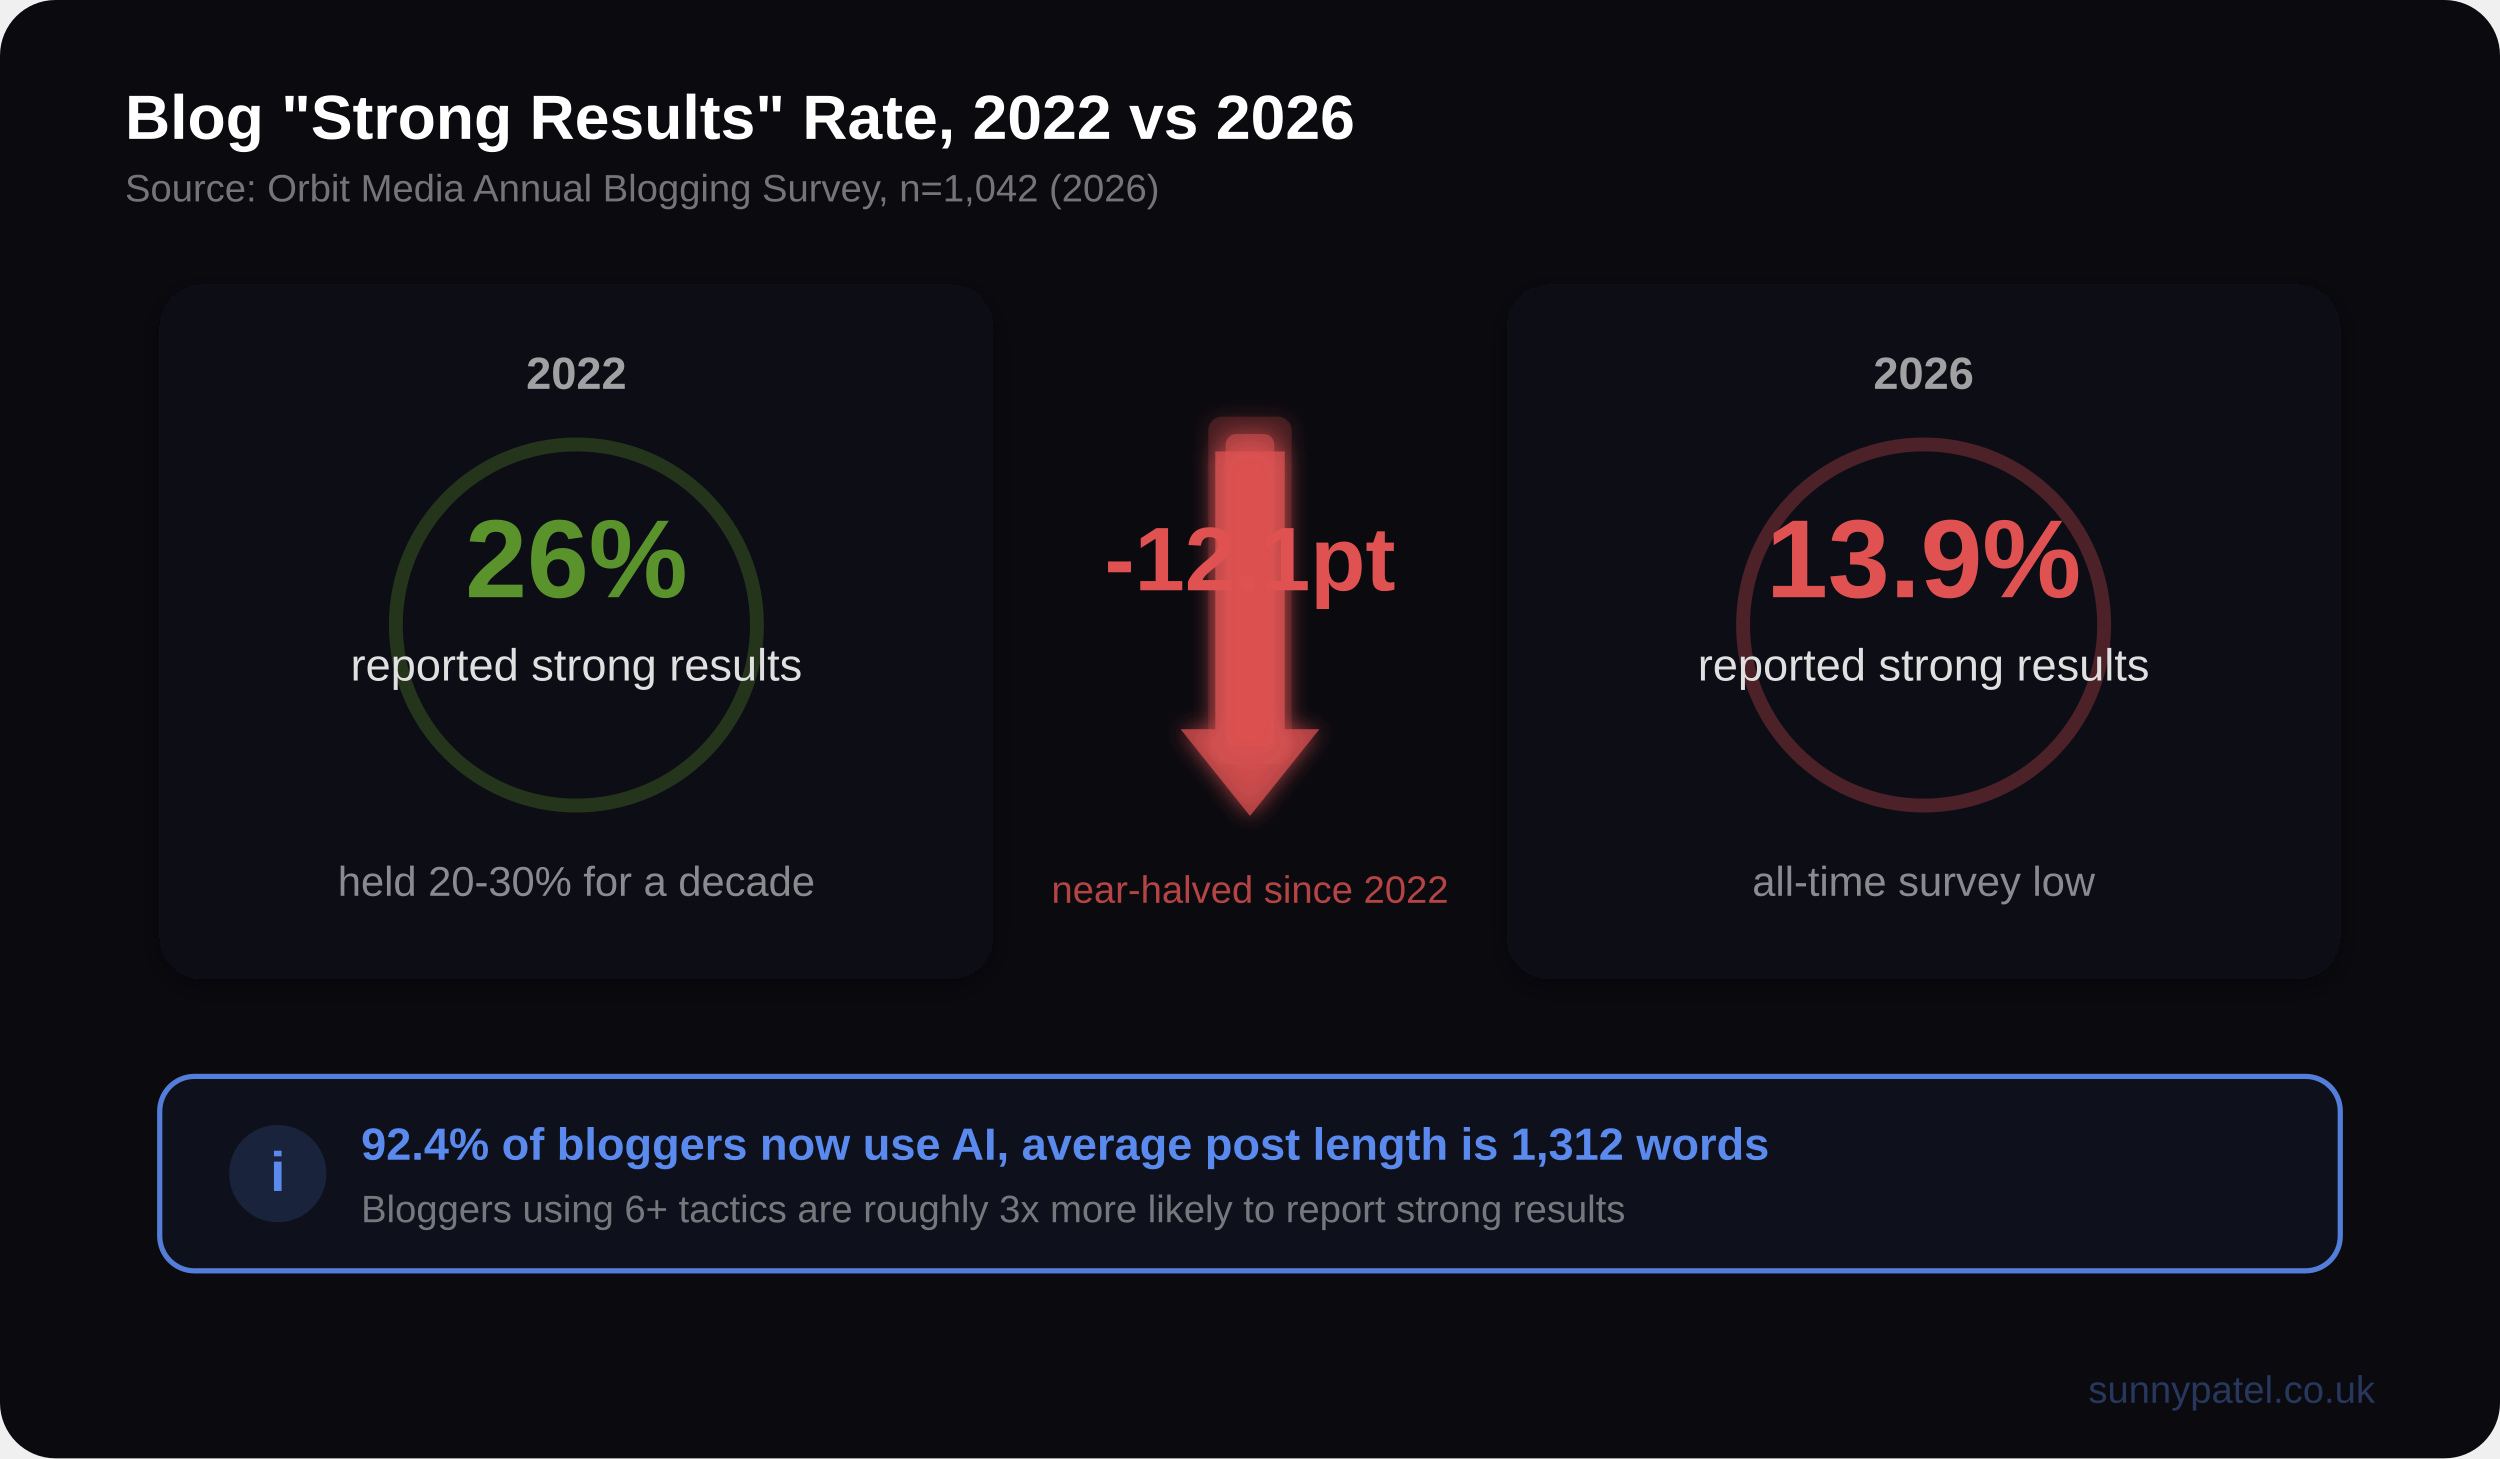
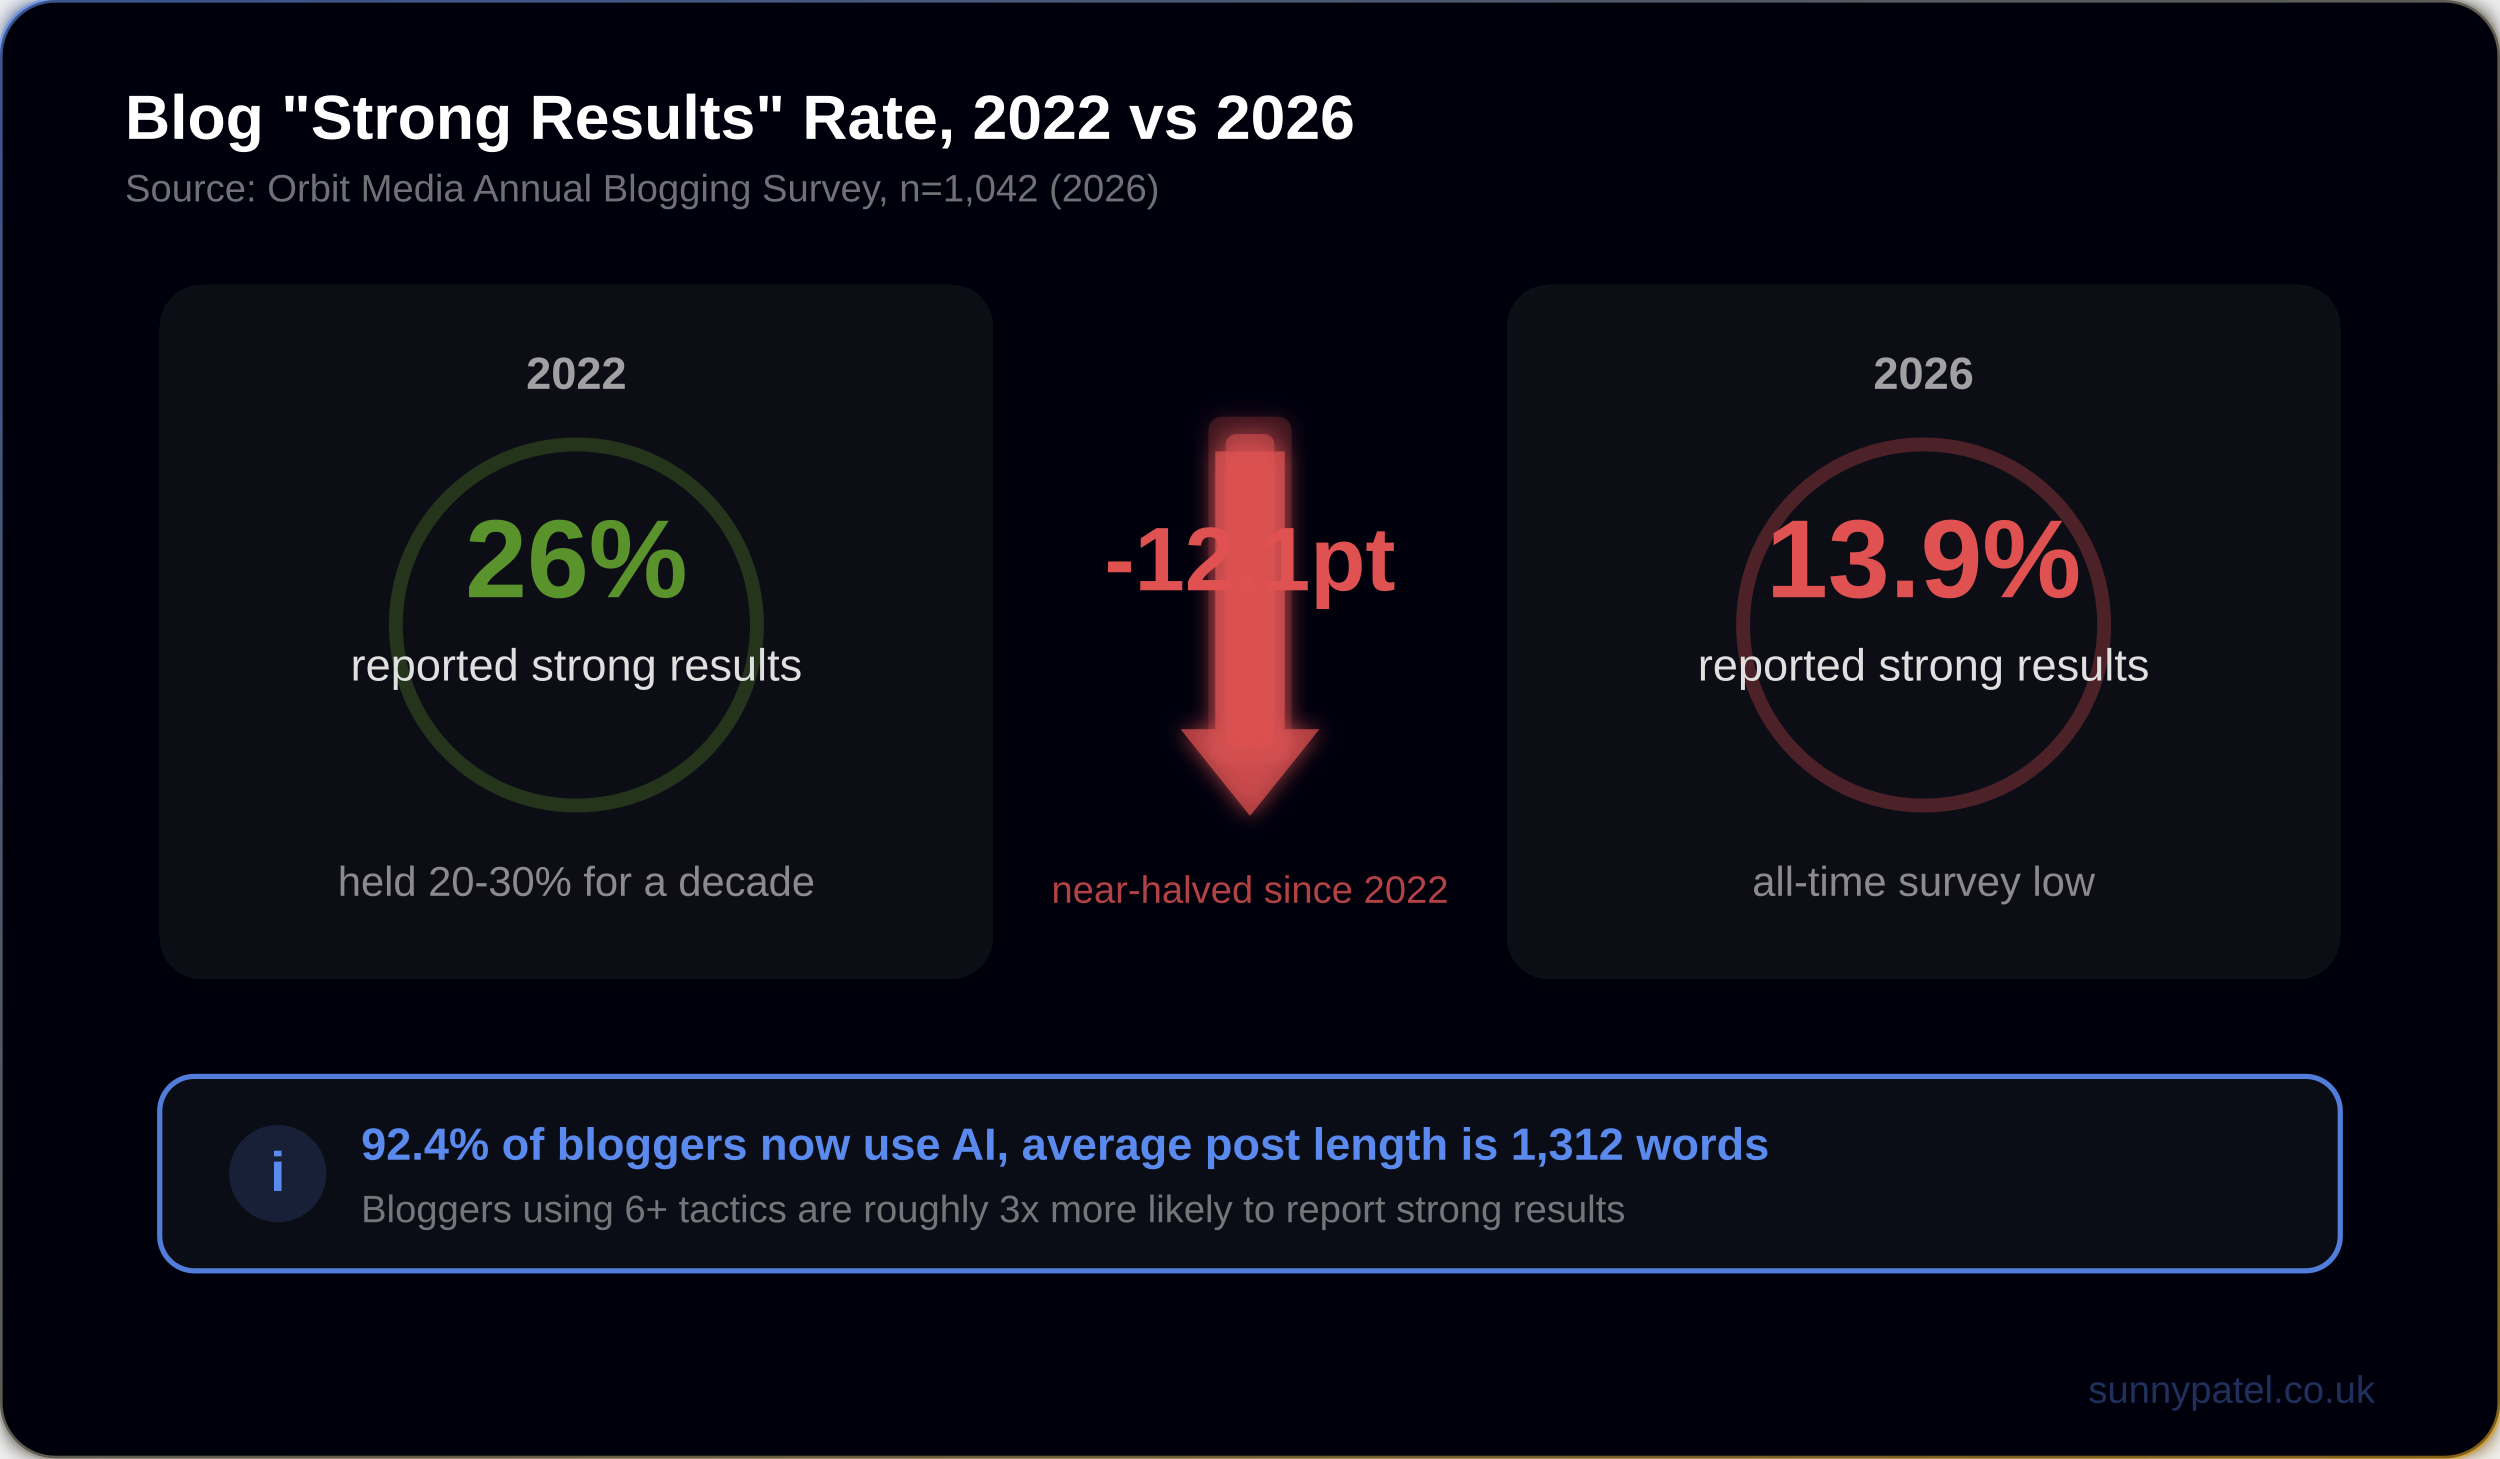
<svg xmlns="http://www.w3.org/2000/svg" viewBox="0 0 720 420" width="720" height="420">
  <defs>
+     <linearGradient id="brandFrameGrad" x1="0%" y1="0%" x2="100%" y2="100%">
+       <stop offset="0%" stop-color="#5B8AEF" />
+       <stop offset="100%" stop-color="#D79F1E" />
+     </linearGradient>
+     <filter id="brandFrameGlow" x="-20%" y="-20%" width="140%" height="140%">
+       <feGaussianBlur stdDeviation="3" result="b" />
+       <feMerge>
+         <feMergeNode in="b" />
+         <feMergeNode in="SourceGraphic" />
+       </feMerge>
+     </filter>
    <filter id="cardShadow">
      <feDropShadow dx="0" dy="2" stdDeviation="4" flood-color="#000000" flood-opacity="0.3" />
    </filter>
    <filter id="arrowGlow">
      <feGaussianBlur stdDeviation="3" result="blur" />
      <feMerge>
        <feMergeNode in="blur" />
        <feMergeNode in="SourceGraphic" />
      </feMerge>
    </filter>
  </defs>
-   <rect width="720" height="420" rx="16" ry="16" fill="#0a0a0f" />
+   <rect width="720" height="420" rx="16" ry="16" fill="#050507" stroke="url(#brandFrameGrad)" stroke-width="1.5" stroke-opacity="0.6" filter="url(#brandFrameGlow)" />
  <text x="36" y="40" font-family="Arial, Helvetica, sans-serif" font-size="18" font-weight="bold" fill="#ffffff">Blog "Strong Results" Rate, 2022 vs 2026</text>
  <text x="36" y="58" font-family="Arial, Helvetica, sans-serif" font-size="11" fill="#e0e0e0" opacity="0.5">Source: Orbit Media Annual Blogging Survey, n=1,042 (2026)</text>
  <rect x="46" y="82" width="240" height="200" rx="12" ry="12" fill="#111118" filter="url(#cardShadow)" />
  <text x="166" y="112" font-family="Arial, Helvetica, sans-serif" font-size="13" font-weight="bold" fill="#e0e0e0" text-anchor="middle" opacity="0.7">2022</text>
  <circle cx="166" cy="180" r="52" fill="none" stroke="#5a922c" stroke-width="4" opacity="0.3" />
  <text x="166" y="172" font-family="Arial, Helvetica, sans-serif" font-size="32" font-weight="bold" fill="#5a922c" text-anchor="middle">26%</text>
  <text x="166" y="196" font-family="Arial, Helvetica, sans-serif" font-size="13" fill="#e0e0e0" text-anchor="middle">reported strong results</text>
  <text x="166" y="258" font-family="Arial, Helvetica, sans-serif" font-size="12" fill="#e0e0e0" text-anchor="middle" opacity="0.6">held 20-30% for a decade</text>
  <rect x="434" y="82" width="240" height="200" rx="12" ry="12" fill="#111118" filter="url(#cardShadow)" />
  <text x="554" y="112" font-family="Arial, Helvetica, sans-serif" font-size="13" font-weight="bold" fill="#e0e0e0" text-anchor="middle" opacity="0.7">2026</text>
  <circle cx="554" cy="180" r="52" fill="none" stroke="#e05252" stroke-width="4" opacity="0.3" />
  <text x="554" y="172" font-family="Arial, Helvetica, sans-serif" font-size="32" font-weight="bold" fill="#e05252" text-anchor="middle">13.9%</text>
  <text x="554" y="196" font-family="Arial, Helvetica, sans-serif" font-size="13" fill="#e0e0e0" text-anchor="middle">reported strong results</text>
  <text x="554" y="258" font-family="Arial, Helvetica, sans-serif" font-size="12" fill="#e0e0e0" text-anchor="middle" opacity="0.6">all-time survey low</text>
  <g filter="url(#arrowGlow)">
    <rect x="348" y="120" width="24" height="100" rx="4" ry="4" fill="#e05252" opacity="0.2" />
    <rect x="353" y="125" width="14" height="90" rx="3" ry="3" fill="#e05252" opacity="0.5" />
    <polygon points="360,235 340,210 350,210 350,130 370,130 370,210 380,210" fill="#e05252" opacity="0.7" />
  </g>
  <text x="360" y="170" font-family="Arial, Helvetica, sans-serif" font-size="26" font-weight="bold" fill="#e05252" text-anchor="middle">-12.1pt</text>
  <text x="360" y="260" font-family="Arial, Helvetica, sans-serif" font-size="11" fill="#e05252" text-anchor="middle" opacity="0.8">near-halved since 2022</text>
-   <rect x="46" y="310" width="628" height="56" rx="10" ry="10" fill="#0a0a0f" stroke="#5B8AEF" stroke-width="1.5" opacity="0.9" />
+   <rect x="46" y="310" width="628" height="56" rx="10" ry="10" fill="#050507" stroke="#5B8AEF" stroke-width="1.5" opacity="0.9" />
  <rect x="46" y="310" width="628" height="56" rx="10" ry="10" fill="#5B8AEF" opacity="0.06" />
  <circle cx="80" cy="338" r="14" fill="#5B8AEF" opacity="0.15" />
  <text x="80" y="343" font-family="Arial, Helvetica, sans-serif" font-size="16" fill="#5B8AEF" text-anchor="middle" font-weight="bold">i</text>
  <text x="104" y="334" font-family="Arial, Helvetica, sans-serif" font-size="13" font-weight="bold" fill="#5B8AEF">92.4% of bloggers now use AI, average post length is 1,312 words</text>
  <text x="104" y="352" font-family="Arial, Helvetica, sans-serif" font-size="11" fill="#e0e0e0" opacity="0.5">Bloggers using 6+ tactics are roughly 3x more likely to report strong results</text>
  <text x="684" y="404" font-family="Arial, Helvetica, sans-serif" font-size="11" fill="#5B8AEF" text-anchor="end" opacity="0.35">sunnypatel.co.uk</text>
</svg>
